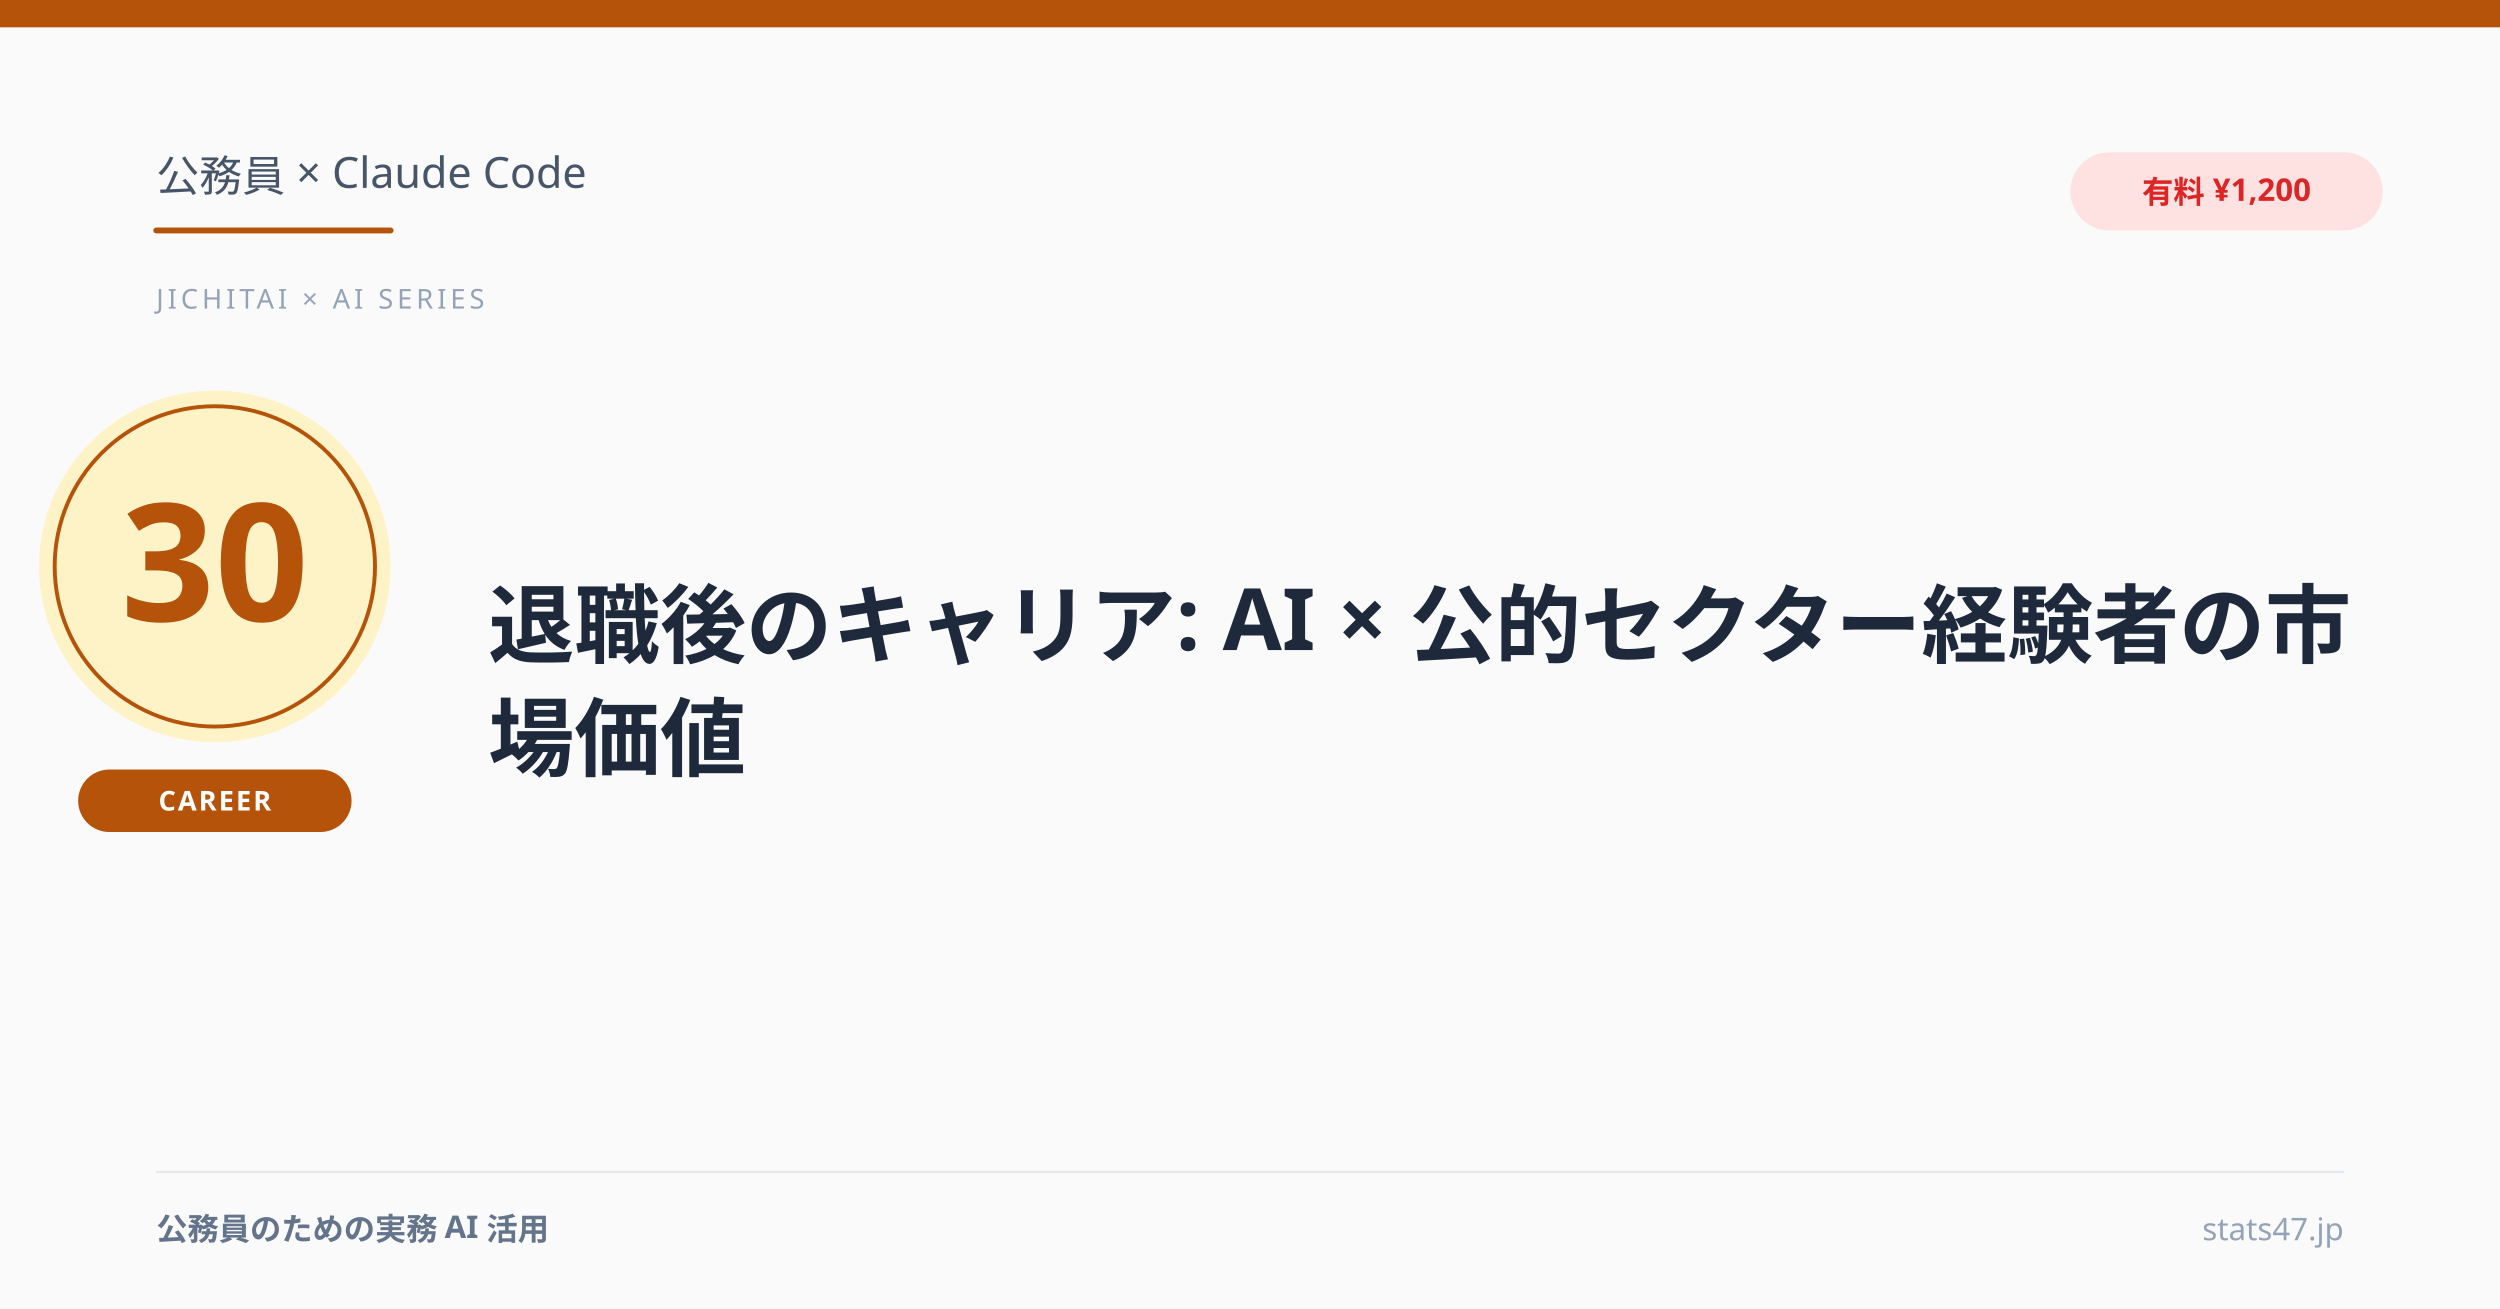
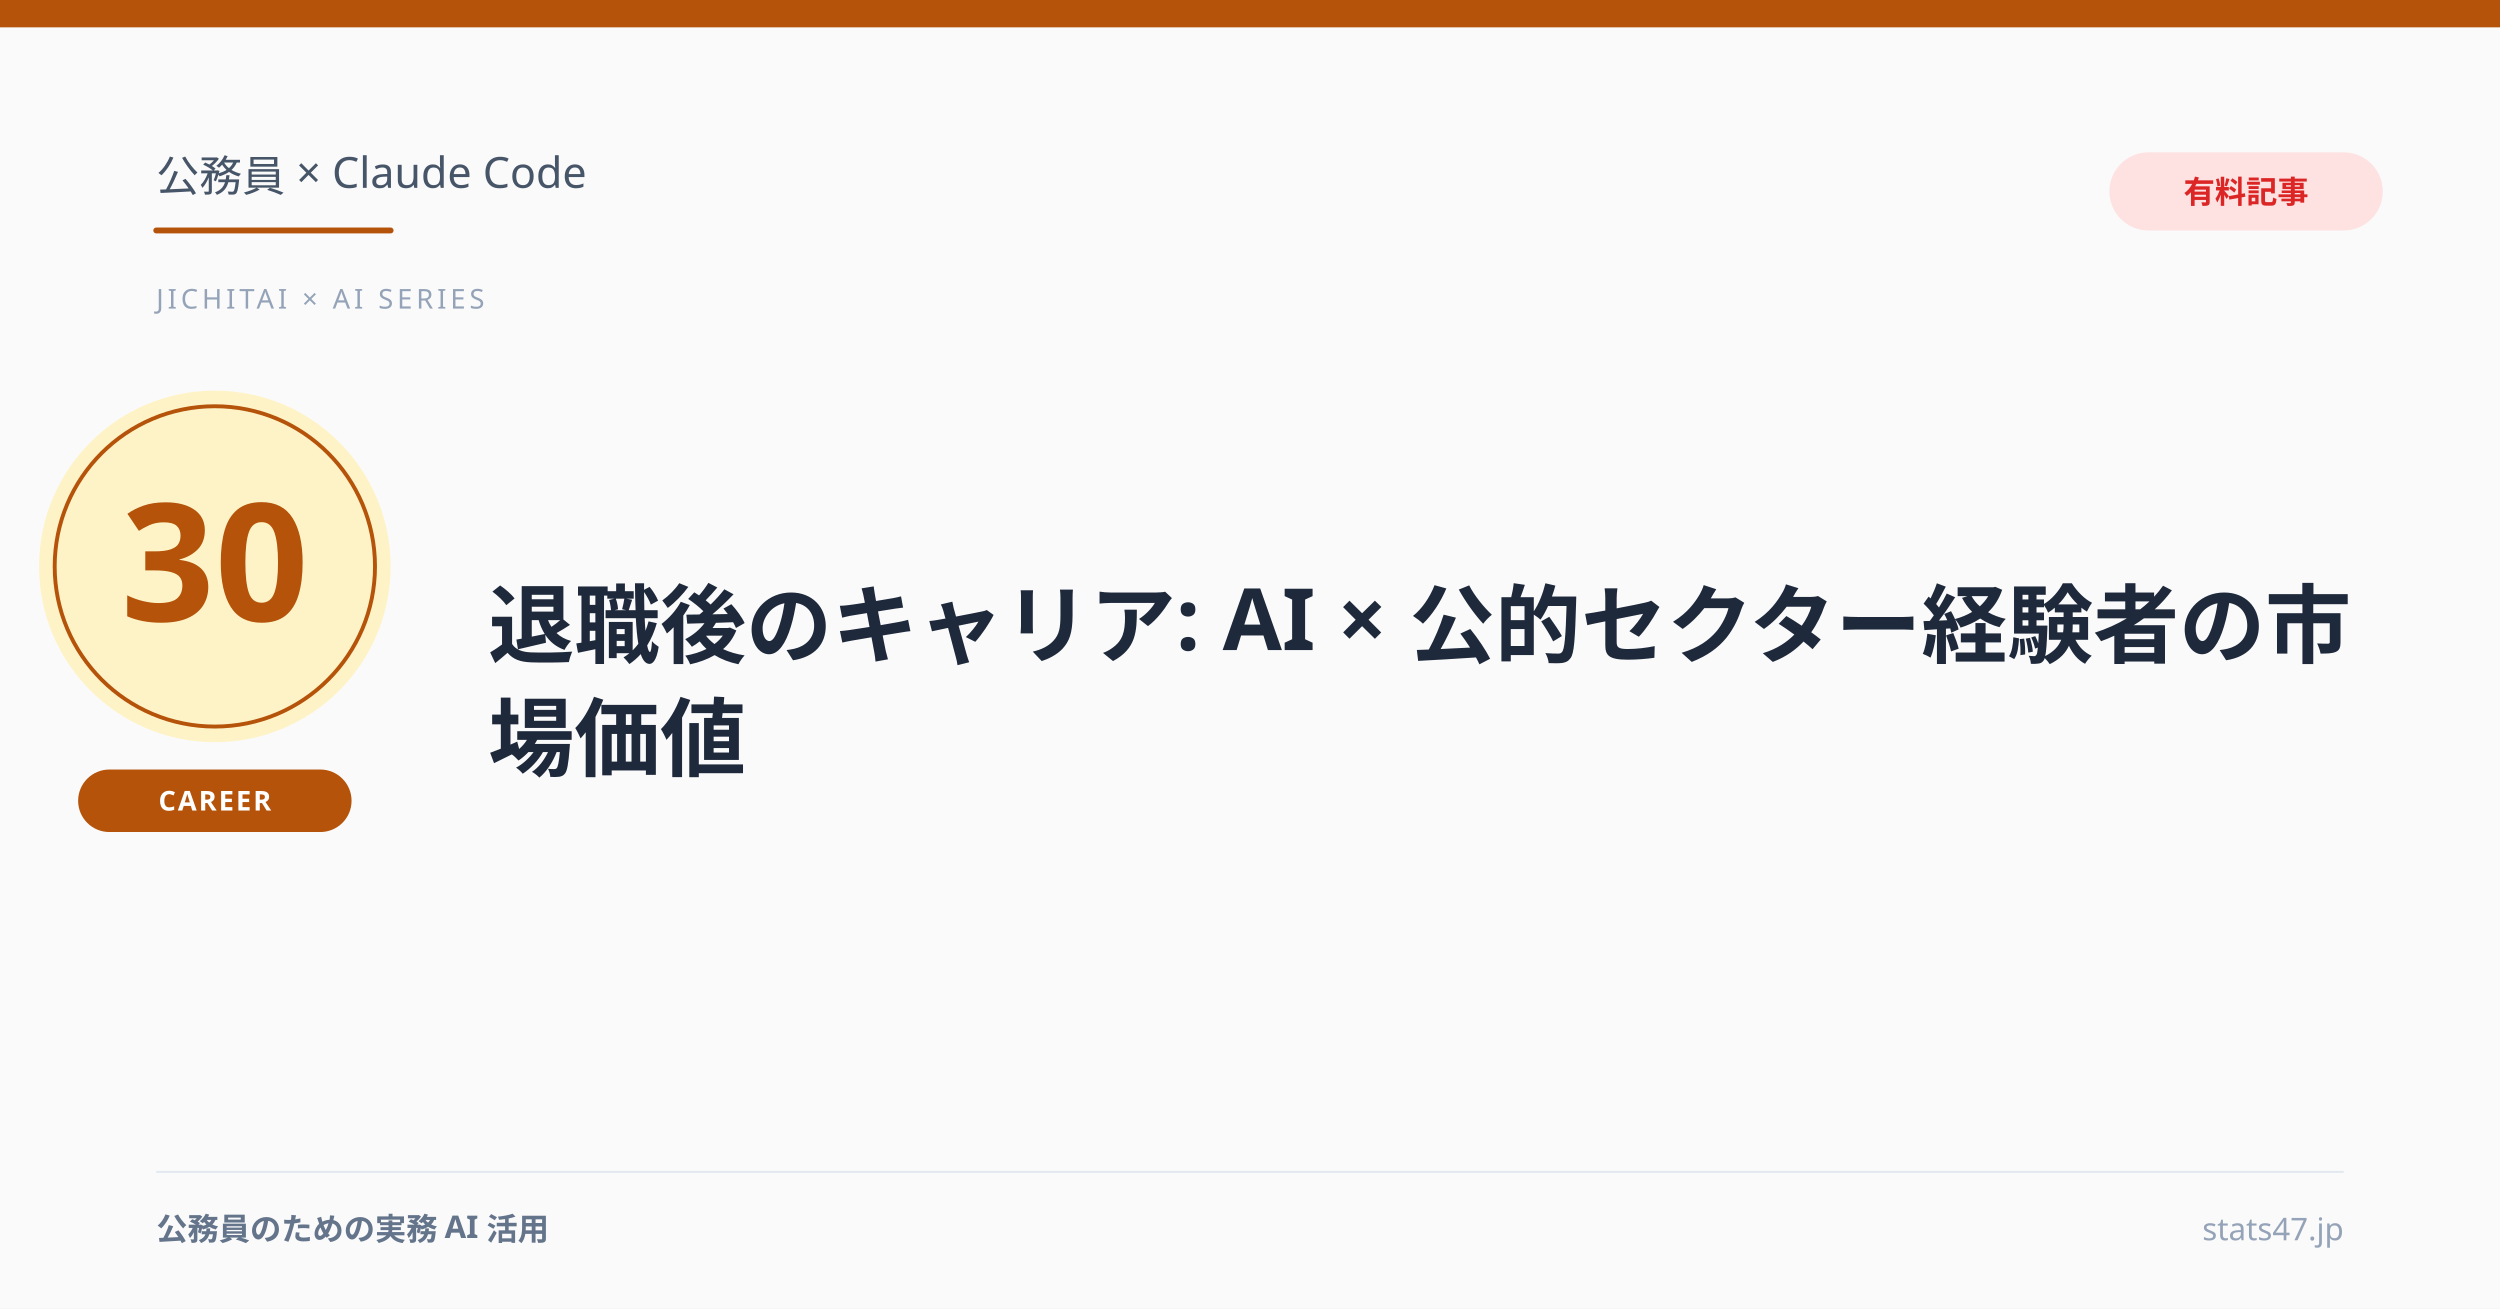
<svg xmlns="http://www.w3.org/2000/svg" viewBox="0 0 1280 670" width="1280" height="670">
  <style>
  text { font-family: 'Hiragino Kaku Gothic ProN', 'Yu Gothic', 'Noto Sans JP', sans-serif; }
</style>
  <rect width="1280" height="670" fill="#fafafa" />
  <rect x="0" y="0" width="1280" height="14" fill="#b45309" />
  <text x="80" y="98" font-size="22" font-weight="500" fill="#475569">公務員 × Claude Code</text>
  <line x1="80" y1="118" x2="200" y2="118" stroke="#b45309" stroke-width="3" stroke-linecap="round" />
  <text x="80" y="158" font-size="14" font-weight="500" fill="#94a3b8" letter-spacing="2">JICHITAI × AI SERIES</text>
  <circle cx="110" cy="290" r="90" fill="#fef3c7" />
  <circle cx="110" cy="290" r="82" fill="none" stroke="#b45309" stroke-width="2" />
  <text x="110" y="318" text-anchor="middle" font-size="84" font-weight="900" fill="#b45309">30</text>
  <rect x="40" y="394" width="140" height="32" rx="16" fill="#b45309" />
  <text x="110" y="415" text-anchor="middle" font-size="14" font-weight="700" fill="#ffffff" letter-spacing="1">CAREER</text>
  <text x="250" y="336" font-size="44" font-weight="bold" fill="#1e293b">退職後のキャリア: AI × 公的セクター経験者の市</text>
  <text x="250" y="394" font-size="44" font-weight="bold" fill="#1e293b">場価値</text>
-   <rect x="1060" y="78" width="160" height="40" rx="20" fill="#fee2e2" />
-   <text x="1140" y="104" text-anchor="middle" font-size="16" font-weight="700" fill="#dc2626">有料 ¥1,200</text>
+   <rect x="1080" y="78" width="140" height="40" rx="20" fill="#fee2e2" />
+   <text x="1150" y="104" text-anchor="middle" font-size="16" font-weight="700" fill="#dc2626">有料記事</text>
  <line x1="80" y1="600" x2="1200" y2="600" stroke="#e2e8f0" stroke-width="1" />
  <text x="80" y="635" font-size="16" font-weight="600" fill="#64748b">公務員のための実務 AI 活用</text>
  <text x="1200" y="635" text-anchor="end" font-size="16" font-weight="500" fill="#94a3b8">stats47.jp</text>
</svg>
